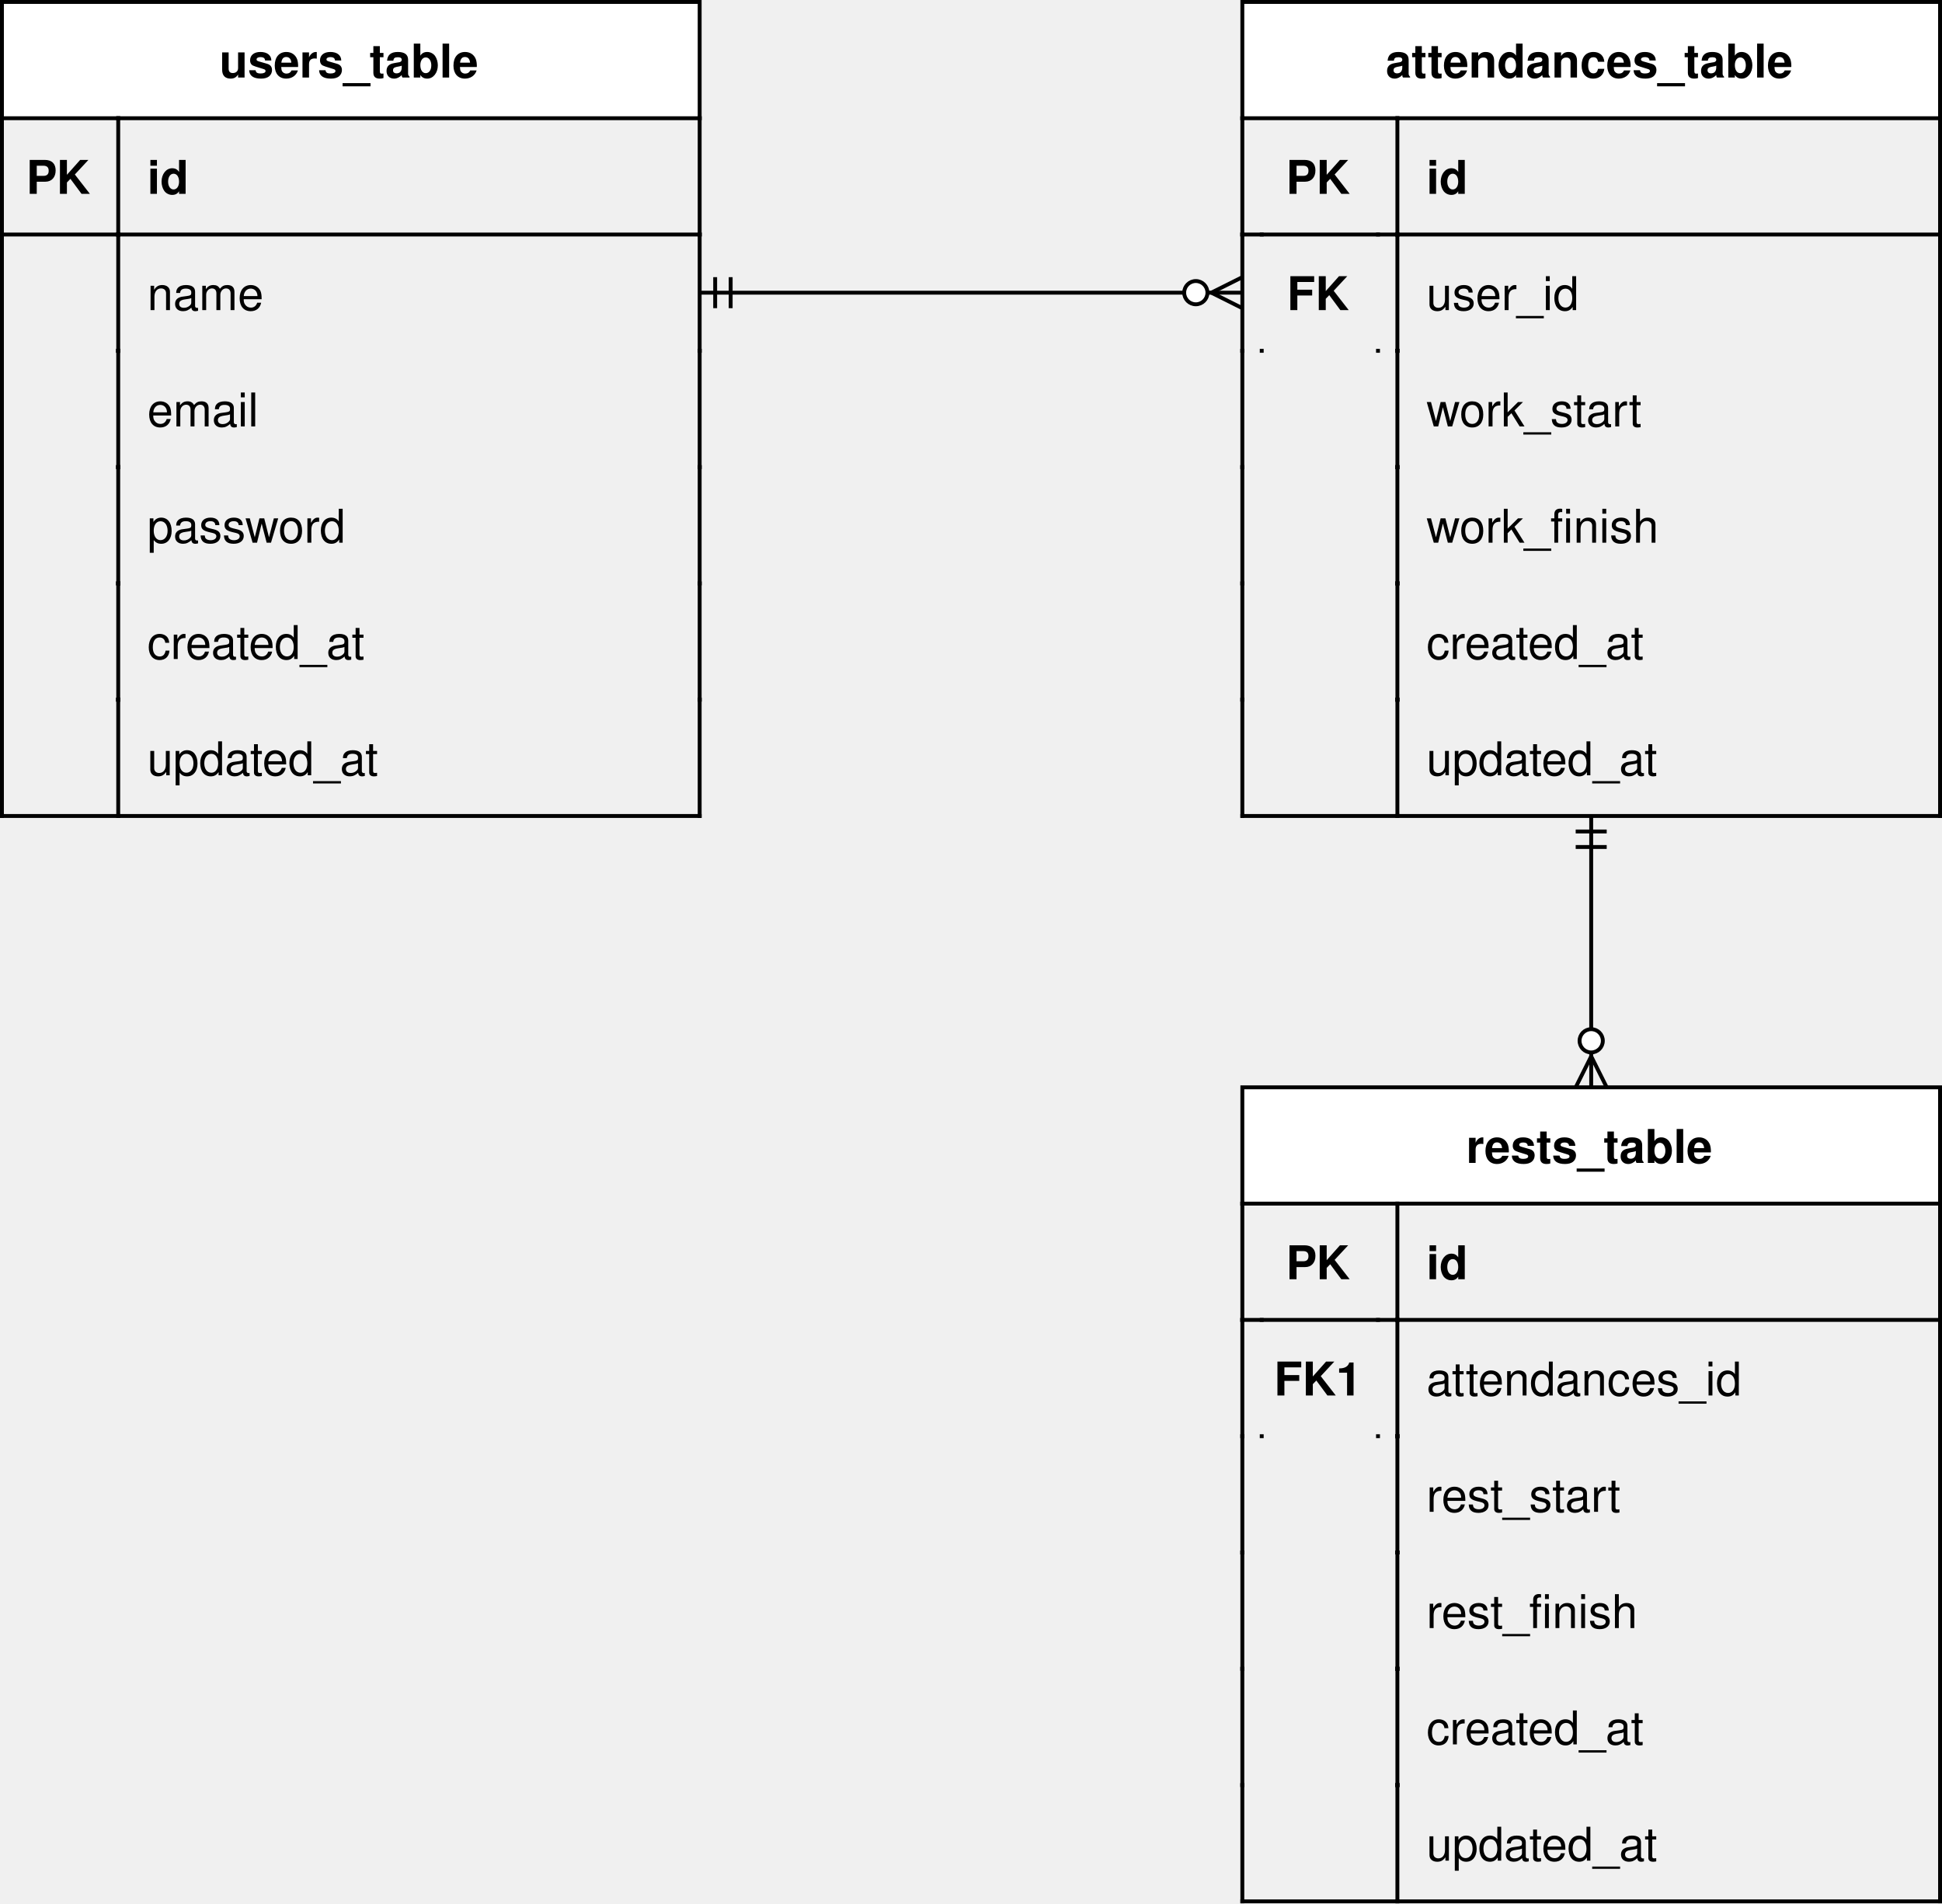
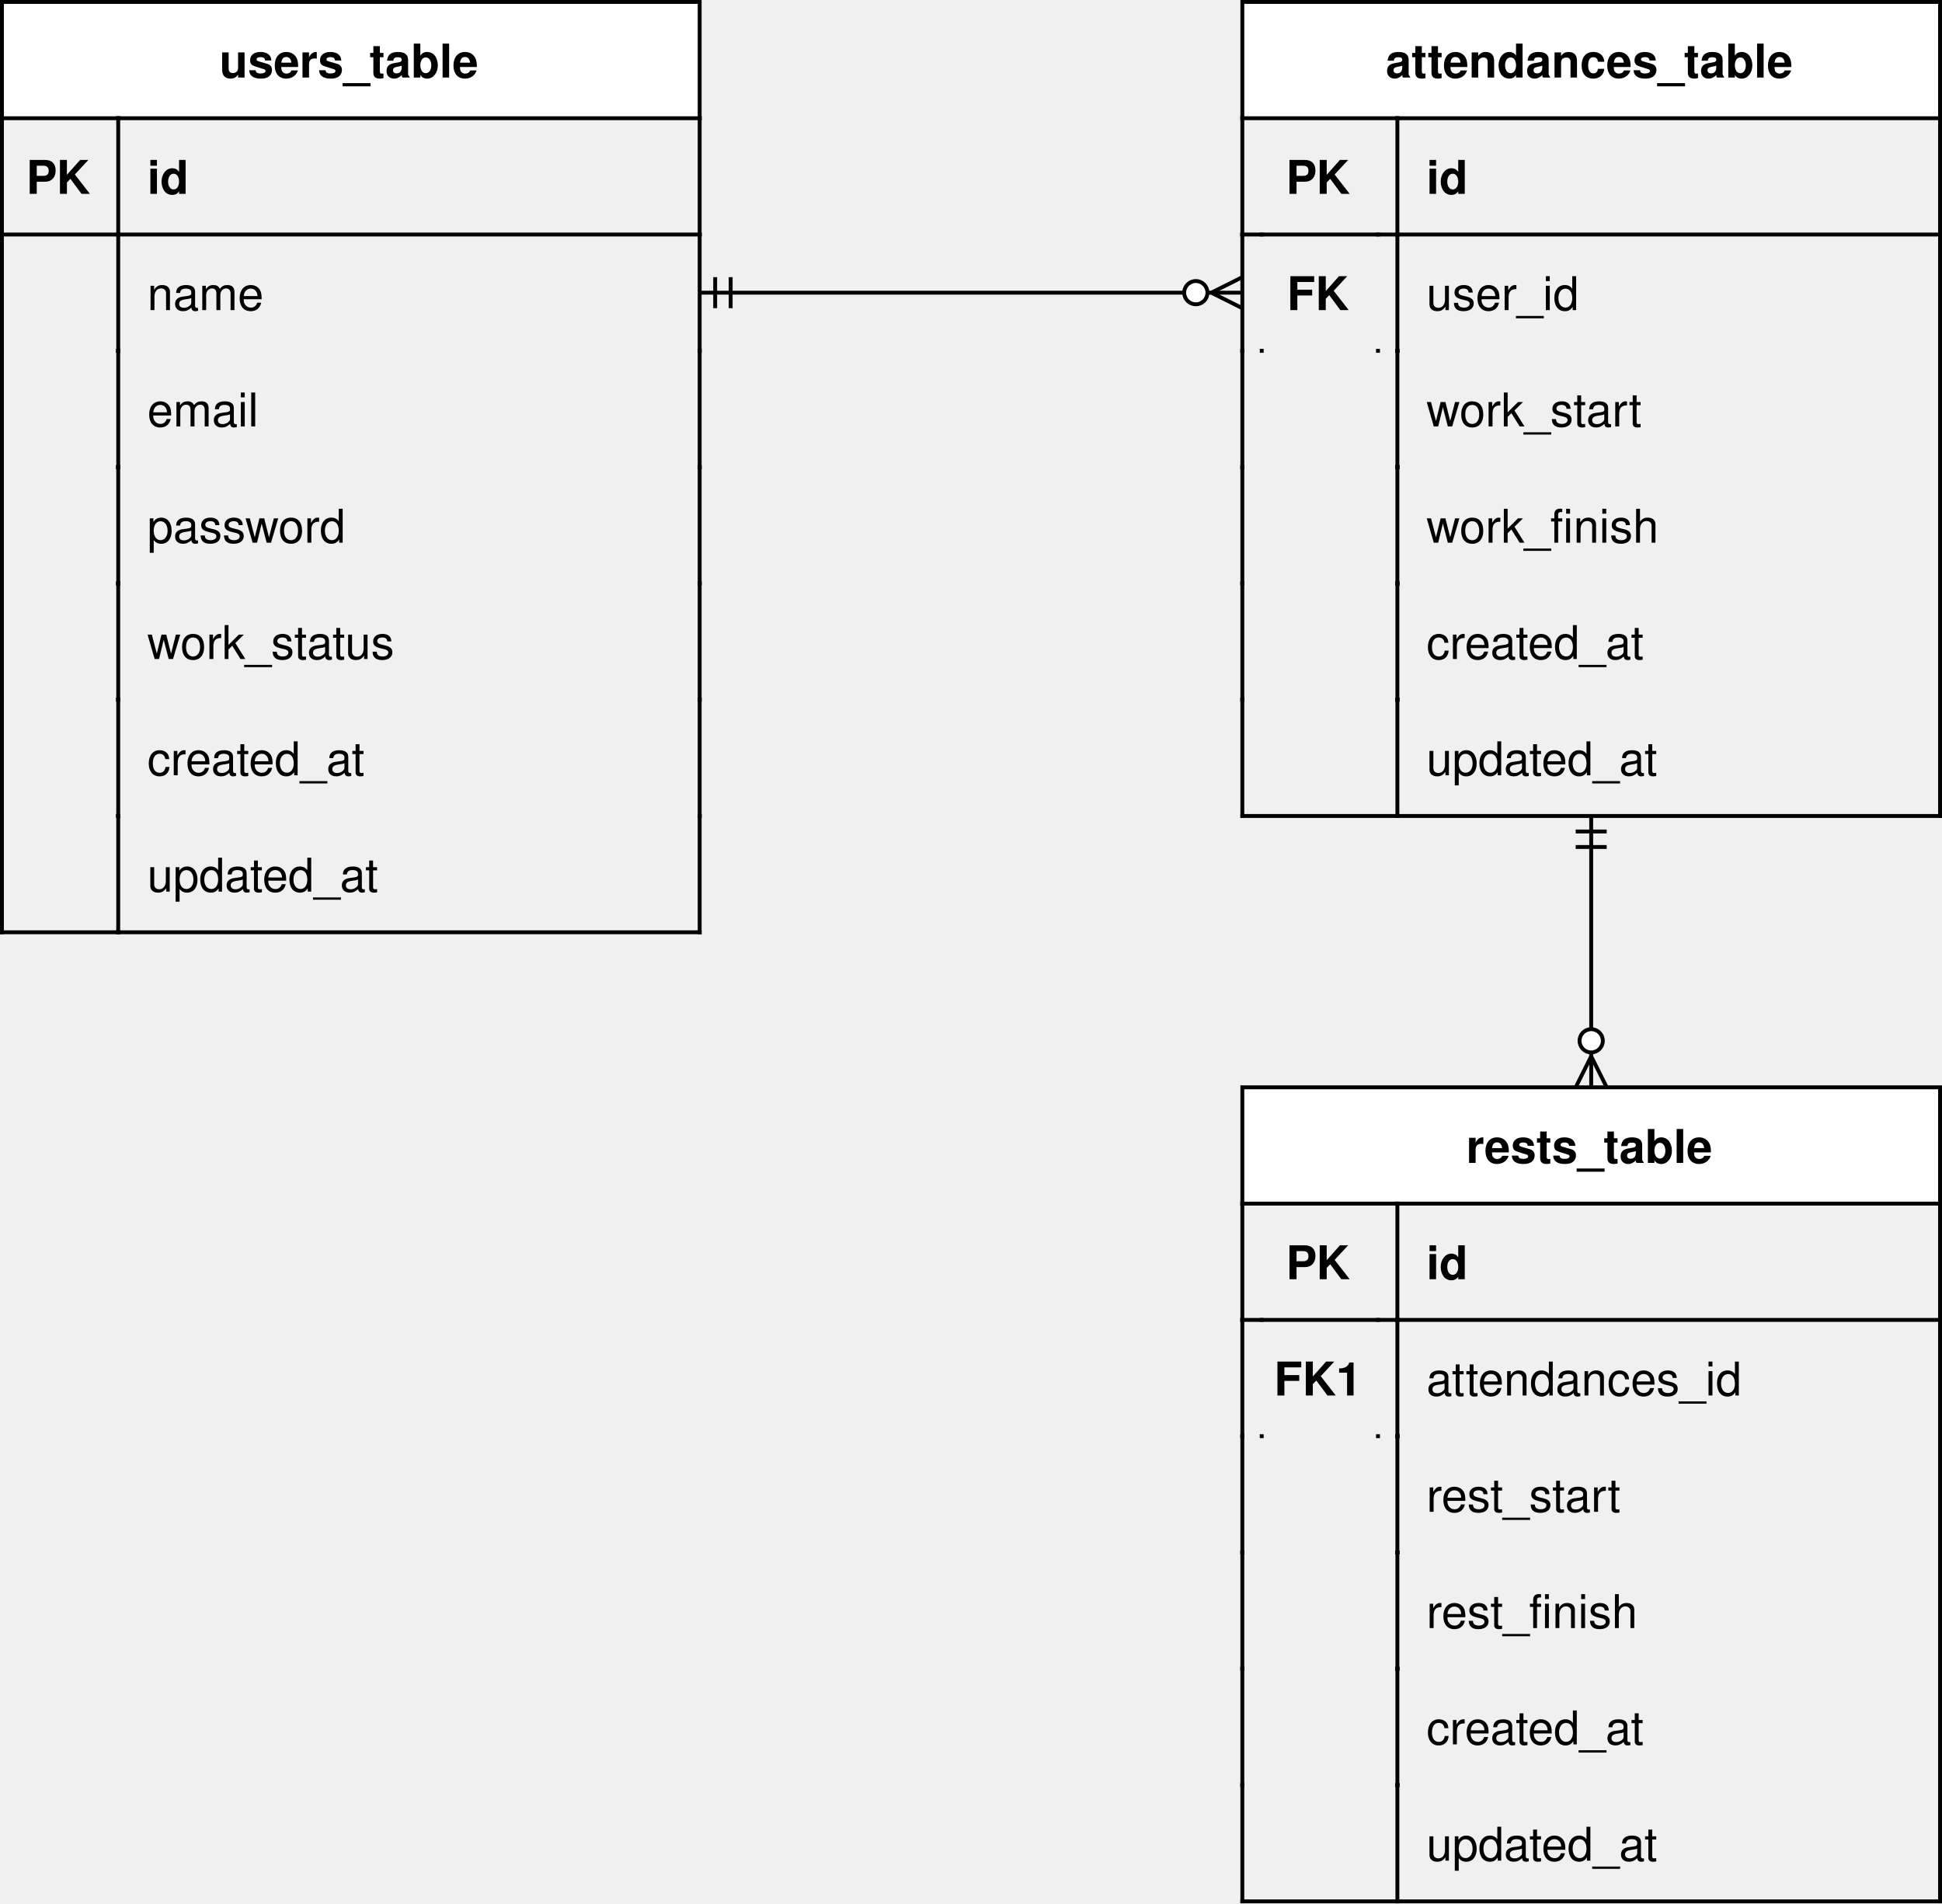
- <svg xmlns="http://www.w3.org/2000/svg" host="65bd71144e" version="1.1" width="501px" height="491px" viewBox="-0.5 -0.5 501 491" content="&lt;mxfile&gt;&lt;diagram id=&quot;v2z9BJ0ybe-8qddzxu18&quot; name=&quot;Page-1&quot;&gt;7Z3RbuI4FIafhtsRISQhlwvTmZG2ox21I+3MVeUhBqw1MXJMgT792omdBAyVQ1MXTKSqik8SNzn/yedg/yo9f7LcfqVgtfhOEoh7g36y7fmfe4PBMBjw3yKwKwKh3y8Cc4qSIlQLPKIXWAQ9FV2jBGYyVoQYIZih1X5wStIUTtleDFBKNvuHzQhO9gIrMIda4HEKsB79FyVsIaNeGFc7vkE0X8g/PRpExY4lUAfLO8kWICGbWsi/6/kTSggrtpbbCcQid/t5+XJib3lhFKbM5AQpxDPAa3lv6wzS7ImBP/xmi0tkO3Xf/GpXYrPY648zBiiT8nAJ/TFPOAMohZQHvLyNMVhlKD+8iCwQTu7BjqyZ6ki1xjO0hclDoY44lgt1zzsTTdH5jHf+KC9G7AYYzVO+PeX3Kv7imMKMX8s9yJg8Qs+GTNAzpAxuayGZna+QLCGjO36I3DsYSaVkqXpKuU1NeHXMoqZ5WaxAFtu87LvSg29ISY7L42vyvK7Jg6il8YJQ9CKUwDJzdZ3y9gYtMUh5jYLkIDQm+UOZ5xthPCGYCDFTkkJNT3FQQsnqJ6BzyGRgRVDK8lsOxvyHJ2HS/xT0An6tE972qjb/EYdTNiFpxiivG9EH5PJtoJBwzMhKdorhTPVPZYrF9h/CGFmeFHtgLLYU1zfU1m9B2qEm7Y+/T4rL74ohgB84zEA6x4UUOdtAJcURvY5msMzaYToPHzDCMzfDOZ4WKElgejTLvnGWa2n1G2ZVdlYloHFvAHNIpIDxCl+nSaZJVV6nkXqBph7f87HqKRwWx46zFZiidH5fnBkeyBu8g7zb0w9R0KrcRt21q3fYgdgIxP12QBxaBHFkLq2dBxkmSPVnTuHQOMUOUXikSZeC5enX1gvhcNuCuszduOOuTe7GFrmrPh9dOXhj4xw7BF7P07SDS4CwG+g1l9Rl9Hr63FDH3ndkr/HMUivwbTCzdMHw9cyz7BJ99bmjFciyDaEXPwfRuqwuE3io69wR+D0JHFgk8FCfQrxGApc1elMEHurzgVMKee/JE2BuMLiBsE4zuMH0YMfgFhg8sslgfQLxKhkcGWfZJQbrc4PrVeIWg82FdZnBgT7aAsZgmoB0CjuvSil+2P9Ir0rQjZRvMasE5gs+H+BWCfSR8krtKsFZg+WwVYaa9NYyQvXB0lXDSgOBt/ty1B+kdgU36q5lx0qD5bWbxvHxDy7NcWzTsxLq628f/DCfZ1rpGyfZIRaHA008Ybp+unwgt66q0wDuzNt2AWzTvBI2WJq5ZACfZd6+egDrSy8bQv97yp80Rxjc2LbtJoM737ZdBls1sYSOWLfP8m5fPYT1GaUcwjOUomzhCIUbm7jdpHDn4rZMYZtGlsgNH3dZpDdF4UifSHLNyNJAWJchHOmzTh2E3xXCNp0skRt+7rJIbwvC+mSSa06WBsI6DWF95unLdS6jn2FOkff+Ch6v3ZIW6dNNlA8/nUXppEVp2DccJFuxKEWdRektFqXooi1KkTMWpegmLUrR7ViUGgjs8ttQ3K3OvOUjaXMc27QoxW4szsQ3uTgT62Np3XF/+VxuXVyXOTzqnEp2OWzTqTRyw6k0ukmn0kifLxITCi45lRoI6zSDu3dhuwy26lQaufEyPLrJl+GR/jKcQ9glp1IDZZ2mcOdUskxhm04l9dp97RS+SadS7L5TqYGwLkM4HnQQtgthm06l2A2nUlmktwVh951KDYR1GsLHnEreB0v8QVal4ZF1s2u3Knl9g38hAJM5VPnm6URs9wAxYIikd9WeQpVimPUGYiBmSywFgmnyl/i+Nd68e3iBlPwk30G6U4NztW8J0uSfvCLgFrFf6nS+/Vto/ymQrc9bBW3RUGM2vza6+1Vv1M4Szeq0vKXOO1krGVnTqUyCHE6ZGu571TqqyI8p+r3+EY3LIM3z+gz3ruKVOvoh3jeqig1UsSjfTXRQPMUNybOqwtE6Cg86Ghx2VKRB6+isCjR4z2u5tso6qUrj915lvKFOlMW1XijqXexiCiWMDwpleGahBIdGvritQuHN6vsPi8OrL5H07/4H&lt;/diagram&gt;&lt;/mxfile&gt;">
+ <svg xmlns="http://www.w3.org/2000/svg" host="65bd71144e" version="1.1" width="501px" height="491px" viewBox="-0.5 -0.5 501 491" content="&lt;mxfile&gt;&lt;diagram id=&quot;v2z9BJ0ybe-8qddzxu18&quot; name=&quot;Page-1&quot;&gt;7Z1Rb5s6GIZ/TW6nAAHC5UnW7UjrdKZ20tmuKi84iTWCI+M0SX/9scEGEic9JmVucJAqFRtw4Xs/Hjv2SzPwpqvdZwLWy684hsnAHca7gfdx4LrOyHHZL16zL2oCb1hULAiKi6paxSN6geJMWbtBMcxEXVFFMU4oWh9WznCawhk9qAOE4O3hYXOcxAcVa7CASsXjDCRq7b8opktR6wRRteNviBZL8afHbljsWAF5sLiTbAlivK1VeXcDb0owpsXWajeFCQ/eYVw+ndlbXhiBKdU5QQjxDJKNuLdNBkn2RMEvdrPFJdK9vG92tWu+Wez1JhkFhAp5mITehAWcApRCwiqcvJwkYJ2h/PCiZomS+B7s8YbKhmRpMkc7GD8U6vBjmVD3rDFe5I3PWeOP4mL4bpCgRcq2Z+xe+V+cEJixa7kHGRVHqNEQAXqGhMJdrUpE5zPEK0jJnh0i9rpjoZRIVUcqt60JL49Z1jR3R6ISiGRblG1XerANIclpeTxFntc1eeC5NFligl64EomIXF2nvLxFqwSkLEdBfFQ1wflDmccbJckUJ5iLmeIUKnryg2KC198BWUAqKtYYpTS/ZX/CflgQpsMP/sBn1zplZacqsx9+OKFTnGaUsLzhbUAm3xZyCScUr0WjCZzL9okIMd/+hSnFq7Niu9piC3E9TW29FqQdKdJ++3JWXHZXFIHkgcEMpIukkCJnG6ikOKHXyQiWUTsO5/EDhlnk5kmOpyWKY5iejLKnHeVaWL2GURWNVQFo3BpIGCRSQFmGb9I4U6Qqr1NLPV9Rj+15X/UkDotjJ9kazFC6uC/ODI7k9f+AvLvzD5HfqtxazbWrd9CDWAvEw3ZAHBgEcagvrZkHGcZItqdP4UA7xBZReKxIl4LV+WHrlXC4bUFt5m7Uc9ckdyOD3JUf5jsO3kg7xhaB13EU7eAKoMQO9OpLajN65SRdz14z7NWeWWoFvg1mlq4Yvo5+lG2irzp3tAZZtsXk6ucgWpfVagIP+/nfpghWUuYElc8j2Dc6/lUf464w+H+iLBLXbggP1TlgRuDfT+xho5usuyC+VFubSTxq8Kj2IG5hLDw2COKR+iB3hcP1IJc5elNj4ZG6MjMjkLUePwHaXQhfKKzVDG6wUNMz+O0MLidojTBYXcrpJIND7SjbxGB1lWazju1isL6wNjPYV3tbQClMY5DOYO8aLMUPhpe6Bp0WYOr3PaVeT3labV9/6f0dfIO+2lN21DjoX9RZjlplqE5rLSNU7SxttQ42EHh3KEf9QWpXcK3mWvYONjA63DSOT39waY5jk+7BQHVCvPPDfJl9cKgdZItYHLiKePz1l6frB3LrqloN4H4Z1SyATdoIg+6uoh48qhe9RtN5AJ9fQyWWzBw1ENZqBvdv0JhlsFE7YWDJSzQXvUXTeQirM0o5hOcoRdnSEgo3fp3GTgr379MYprBJR2Foxxs1ZZLeFIVDdSLJNiNLA2FthnCozjr1EP6jEDbpJgzteLOmTNLbgrA6mWSbk6WBsFZDWJ15+tTNZfQLzCni3l/BY9ctaaE63URY99NblM5alEZDzU6yFYtS2FuU3mJRCq/aohRaY1EKb9KiFN6ORamBwDaPhqJ+deYtH0mb49ikRSmyY3EmusnFmUjtS+uO++vncuvi2szhce9UMsthk06lsR1OpfFNOpXG6nwRn1CwyanUQFirGdyPhc0y2KhTaWzHYHh8k4PhsToYziFsk1OpgbJWU7h3KhmmsEmnkhx2d53CN+lUiux3KjUQ1mYIR24PYbMQNulUiuxwKpVJelsQtt+p1EBYqyF8yqnkvLPE72RVGp1YN+u6VckZavwLARgvoIw3Cyei+weYAIpwelftKVQpulnH5R0xXSVCIJjGf/FvvmTFu4cXSPB3/BWke9k5V/tWII3/yTMC7hD9IU9n2z+59h98Ufq4k9DmBdlns2sj+x/1Qu0sXqxOy0vyvLO5kuENmYkgiO6Uyu5+UK2j8vjoot8ZntC4rCR5XJ/hwVW8kkff+HijylhfJov03YRHyVPckDirShyloeCoIfe4oSIMSkMXZaDGOK/l3CrzpEqNnweZ8YY8kRbXeqLIsdjVJEoQHSXK8feF6iaKf2zki9pKFFasvom2OLz6Pl/v7j8=&lt;/diagram&gt;&lt;/mxfile&gt;">
  <defs>
    <clipPath id="mx-clip-0-30-30-30-0">
      <rect x="0" y="30" width="30" height="30" />
    </clipPath>
    <clipPath id="mx-clip-36-30-144-30-0">
      <rect x="36" y="30" width="144" height="30" />
    </clipPath>
    <clipPath id="mx-clip-36-60-144-30-0">
      <rect x="36" y="60" width="144" height="30" />
    </clipPath>
    <clipPath id="mx-clip-36-90-144-30-0">
      <rect x="36" y="90" width="144" height="30" />
    </clipPath>
    <clipPath id="mx-clip-36-120-144-30-0">
      <rect x="36" y="120" width="144" height="30" />
    </clipPath>
    <clipPath id="mx-clip-36-150-144-30-0">
      <rect x="36" y="150" width="144" height="30" />
    </clipPath>
    <clipPath id="mx-clip-36-180-144-30-0">
      <rect x="36" y="180" width="144" height="30" />
    </clipPath>
+     <clipPath id="mx-clip-36-210-144-30-0">
+       <rect x="36" y="210" width="144" height="30" />
+     </clipPath>
    <clipPath id="mx-clip-320-30-40-30-0">
      <rect x="320" y="30" width="40" height="30" />
    </clipPath>
    <clipPath id="mx-clip-366-30-134-30-0">
      <rect x="366" y="30" width="134" height="30" />
    </clipPath>
    <clipPath id="mx-clip-366-60-134-30-0">
      <rect x="366" y="60" width="134" height="30" />
    </clipPath>
    <clipPath id="mx-clip-366-90-134-30-0">
      <rect x="366" y="90" width="134" height="30" />
    </clipPath>
    <clipPath id="mx-clip-366-120-134-30-0">
      <rect x="366" y="120" width="134" height="30" />
    </clipPath>
    <clipPath id="mx-clip-366-150-134-30-0">
      <rect x="366" y="150" width="134" height="30" />
    </clipPath>
    <clipPath id="mx-clip-366-180-134-30-0">
      <rect x="366" y="180" width="134" height="30" />
    </clipPath>
    <clipPath id="mx-clip-325-60-30-30-0">
      <rect x="325" y="60" width="30" height="30" />
    </clipPath>
    <clipPath id="mx-clip-320-310-40-30-0">
      <rect x="320" y="310" width="40" height="30" />
    </clipPath>
    <clipPath id="mx-clip-366-310-134-30-0">
      <rect x="366" y="310" width="134" height="30" />
    </clipPath>
    <clipPath id="mx-clip-366-340-134-30-0">
      <rect x="366" y="340" width="134" height="30" />
    </clipPath>
    <clipPath id="mx-clip-366-370-134-30-0">
      <rect x="366" y="370" width="134" height="30" />
    </clipPath>
    <clipPath id="mx-clip-366-400-134-30-0">
      <rect x="366" y="400" width="134" height="30" />
    </clipPath>
    <clipPath id="mx-clip-366-430-134-30-0">
      <rect x="366" y="430" width="134" height="30" />
    </clipPath>
    <clipPath id="mx-clip-366-460-134-30-0">
      <rect x="366" y="460" width="134" height="30" />
    </clipPath>
    <clipPath id="mx-clip-325-340-30-30-0">
      <rect x="325" y="340" width="30" height="30" />
    </clipPath>
  </defs>
  <g>
    <path d="M 0 30 L 0 0 L 180 0 L 180 30" fill="rgb(255, 255, 255)" stroke="rgb(0, 0, 0)" stroke-miterlimit="10" pointer-events="all" />
-     <path d="M 0 30 L 0 210 L 180 210 L 180 30" fill="none" stroke="rgb(0, 0, 0)" stroke-miterlimit="10" pointer-events="none" />
+     <path d="M 0 30 L 0 240 L 180 240 L 180 30" fill="none" stroke="rgb(0, 0, 0)" stroke-miterlimit="10" pointer-events="none" />
    <path d="M 0 30 L 180 30" fill="none" stroke="rgb(0, 0, 0)" stroke-miterlimit="10" pointer-events="none" />
-     <path d="M 30 30 L 30 60 L 30 90 L 30 120 L 30 150 L 30 180 L 30 210" fill="none" stroke="rgb(0, 0, 0)" stroke-miterlimit="10" pointer-events="none" />
+     <path d="M 30 30 L 30 60 L 30 90 L 30 120 L 30 150 L 30 180 L 30 210 L 30 240" fill="none" stroke="rgb(0, 0, 0)" stroke-miterlimit="10" pointer-events="none" />
    <g fill="rgb(0, 0, 0)" font-family="Helvetica" font-weight="bold" pointer-events="none" text-anchor="middle" font-size="12px">
      <text x="89.5" y="19.5">
                users_table
            </text>
    </g>
    <path d="M 0 30 M 180 30 M 180 60 L 0 60" fill="none" stroke="rgb(0, 0, 0)" stroke-linecap="square" stroke-miterlimit="10" pointer-events="none" />
    <path d="M 0 30 M 30 30 M 30 60 M 0 60" fill="none" stroke="rgb(0, 0, 0)" stroke-linecap="square" stroke-miterlimit="10" pointer-events="none" />
    <g fill="rgb(0, 0, 0)" font-family="Helvetica" font-weight="bold" pointer-events="none" clip-path="url(#mx-clip-0-30-30-30-0)" text-anchor="middle" font-size="12px">
      <text x="14.5" y="49.5">
                PK
            </text>
    </g>
    <path d="M 30 30 M 180 30 M 180 60 M 30 60" fill="none" stroke="rgb(0, 0, 0)" stroke-linecap="square" stroke-miterlimit="10" pointer-events="none" />
    <g fill="rgb(0, 0, 0)" font-family="Helvetica" font-weight="bold" text-decoration="underline" pointer-events="none" clip-path="url(#mx-clip-36-30-144-30-0)" font-size="12px">
      <text x="37.5" y="49.5">
                id
            </text>
    </g>
    <path d="M 0 60 M 30 60 M 30 90 M 0 90" fill="none" stroke="rgb(0, 0, 0)" stroke-linecap="square" stroke-miterlimit="10" pointer-events="none" />
    <path d="M 30 60 M 180 60 M 180 90 M 30 90" fill="none" stroke="rgb(0, 0, 0)" stroke-linecap="square" stroke-miterlimit="10" pointer-events="none" />
    <g fill="rgb(0, 0, 0)" font-family="Helvetica" pointer-events="none" clip-path="url(#mx-clip-36-60-144-30-0)" font-size="12px">
      <text x="37.5" y="79.5">
                name
            </text>
    </g>
    <path d="M 0 90 M 30 90 M 30 120 M 0 120" fill="none" stroke="rgb(0, 0, 0)" stroke-linecap="square" stroke-miterlimit="10" pointer-events="none" />
    <path d="M 30 90 M 180 90 M 180 120 M 30 120" fill="none" stroke="rgb(0, 0, 0)" stroke-linecap="square" stroke-miterlimit="10" pointer-events="none" />
    <g fill="rgb(0, 0, 0)" font-family="Helvetica" pointer-events="none" clip-path="url(#mx-clip-36-90-144-30-0)" font-size="12px">
      <text x="37.5" y="109.5">
                email
            </text>
    </g>
    <path d="M 0 120 M 30 120 M 30 150 M 0 150" fill="none" stroke="rgb(0, 0, 0)" stroke-linecap="square" stroke-miterlimit="10" pointer-events="none" />
    <path d="M 30 120 M 180 120 M 180 150 M 30 150" fill="none" stroke="rgb(0, 0, 0)" stroke-linecap="square" stroke-miterlimit="10" pointer-events="none" />
    <g fill="rgb(0, 0, 0)" font-family="Helvetica" pointer-events="none" clip-path="url(#mx-clip-36-120-144-30-0)" font-size="12px">
      <text x="37.5" y="139.5">
                password
            </text>
    </g>
    <path d="M 0 150 M 30 150 M 30 180 M 0 180" fill="none" stroke="rgb(0, 0, 0)" stroke-linecap="square" stroke-miterlimit="10" pointer-events="none" />
    <path d="M 30 150 M 180 150 M 180 180 M 30 180" fill="none" stroke="rgb(0, 0, 0)" stroke-linecap="square" stroke-miterlimit="10" pointer-events="none" />
    <g fill="rgb(0, 0, 0)" font-family="Helvetica" pointer-events="none" clip-path="url(#mx-clip-36-150-144-30-0)" font-size="12px">
      <text x="37.5" y="169.5">
-                 created_at
+                 work_status
            </text>
    </g>
    <path d="M 0 180 M 30 180 M 30 210 M 0 210" fill="none" stroke="rgb(0, 0, 0)" stroke-linecap="square" stroke-miterlimit="10" pointer-events="none" />
    <path d="M 30 180 M 180 180 M 180 210 M 30 210" fill="none" stroke="rgb(0, 0, 0)" stroke-linecap="square" stroke-miterlimit="10" pointer-events="none" />
    <g fill="rgb(0, 0, 0)" font-family="Helvetica" pointer-events="none" clip-path="url(#mx-clip-36-180-144-30-0)" font-size="12px">
      <text x="37.5" y="199.5">
+                 created_at
+             </text>
+     </g>
+     <path d="M 0 210 M 30 210 M 30 240 M 0 240" fill="none" stroke="rgb(0, 0, 0)" stroke-linecap="square" stroke-miterlimit="10" pointer-events="none" />
+     <path d="M 30 210 M 180 210 M 180 240 M 30 240" fill="none" stroke="rgb(0, 0, 0)" stroke-linecap="square" stroke-miterlimit="10" pointer-events="none" />
+     <g fill="rgb(0, 0, 0)" font-family="Helvetica" pointer-events="none" clip-path="url(#mx-clip-36-210-144-30-0)" font-size="12px">
+       <text x="37.5" y="229.5">
                updated_at
            </text>
    </g>
    <path d="M 320 30 L 320 0 L 500 0 L 500 30" fill="rgb(255, 255, 255)" stroke="rgb(0, 0, 0)" stroke-miterlimit="10" pointer-events="none" />
    <path d="M 320 30 L 320 210 L 500 210 L 500 30" fill="none" stroke="rgb(0, 0, 0)" stroke-miterlimit="10" pointer-events="none" />
    <path d="M 320 30 L 500 30" fill="none" stroke="rgb(0, 0, 0)" stroke-miterlimit="10" pointer-events="none" />
    <path d="M 360 30 L 360 60 L 360 90 L 360 120 L 360 150 L 360 180 L 360 210" fill="none" stroke="rgb(0, 0, 0)" stroke-miterlimit="10" pointer-events="none" />
    <g fill="rgb(0, 0, 0)" font-family="Helvetica" font-weight="bold" pointer-events="none" text-anchor="middle" font-size="12px">
      <text x="409.5" y="19.5">
                attendances_table
            </text>
    </g>
    <path d="M 320 30 M 500 30 M 500 60 L 320 60" fill="none" stroke="rgb(0, 0, 0)" stroke-linecap="square" stroke-miterlimit="10" pointer-events="none" />
    <path d="M 320 30 M 360 30 M 360 60 M 320 60" fill="none" stroke="rgb(0, 0, 0)" stroke-linecap="square" stroke-miterlimit="10" pointer-events="none" />
    <g fill="rgb(0, 0, 0)" font-family="Helvetica" font-weight="bold" pointer-events="none" clip-path="url(#mx-clip-320-30-40-30-0)" text-anchor="middle" font-size="12px">
      <text x="339.5" y="49.5">
                PK
            </text>
    </g>
    <path d="M 360 30 M 500 30 M 500 60 M 360 60" fill="none" stroke="rgb(0, 0, 0)" stroke-linecap="square" stroke-miterlimit="10" pointer-events="none" />
    <g fill="rgb(0, 0, 0)" font-family="Helvetica" font-weight="bold" text-decoration="underline" pointer-events="none" clip-path="url(#mx-clip-366-30-134-30-0)" font-size="12px">
      <text x="367.5" y="49.5">
                id
            </text>
    </g>
    <path d="M 320 60 M 360 60 M 360 90 M 320 90" fill="none" stroke="rgb(0, 0, 0)" stroke-linecap="square" stroke-miterlimit="10" pointer-events="none" />
    <path d="M 360 60 M 500 60 M 500 90 M 360 90" fill="none" stroke="rgb(0, 0, 0)" stroke-linecap="square" stroke-miterlimit="10" pointer-events="none" />
    <g fill="rgb(0, 0, 0)" font-family="Helvetica" pointer-events="none" clip-path="url(#mx-clip-366-60-134-30-0)" font-size="12px">
      <text x="367.5" y="79.5">
                user_id
            </text>
    </g>
    <path d="M 320 90 M 360 90 M 360 120 M 320 120" fill="none" stroke="rgb(0, 0, 0)" stroke-linecap="square" stroke-miterlimit="10" pointer-events="none" />
    <path d="M 360 90 M 500 90 M 500 120 M 360 120" fill="none" stroke="rgb(0, 0, 0)" stroke-linecap="square" stroke-miterlimit="10" pointer-events="none" />
    <g fill="rgb(0, 0, 0)" font-family="Helvetica" pointer-events="none" clip-path="url(#mx-clip-366-90-134-30-0)" font-size="12px">
      <text x="367.5" y="109.5">
                work_start
            </text>
    </g>
    <path d="M 320 120 M 360 120 M 360 150 M 320 150" fill="none" stroke="rgb(0, 0, 0)" stroke-linecap="square" stroke-miterlimit="10" pointer-events="none" />
    <path d="M 360 120 M 500 120 M 500 150 M 360 150" fill="none" stroke="rgb(0, 0, 0)" stroke-linecap="square" stroke-miterlimit="10" pointer-events="none" />
    <g fill="rgb(0, 0, 0)" font-family="Helvetica" pointer-events="none" clip-path="url(#mx-clip-366-120-134-30-0)" font-size="12px">
      <text x="367.5" y="139.5">
                work_finish
            </text>
    </g>
    <path d="M 320 150 M 360 150 M 360 180 M 320 180" fill="none" stroke="rgb(0, 0, 0)" stroke-linecap="square" stroke-miterlimit="10" pointer-events="none" />
    <path d="M 360 150 M 500 150 M 500 180 M 360 180" fill="none" stroke="rgb(0, 0, 0)" stroke-linecap="square" stroke-miterlimit="10" pointer-events="none" />
    <g fill="rgb(0, 0, 0)" font-family="Helvetica" pointer-events="none" clip-path="url(#mx-clip-366-150-134-30-0)" font-size="12px">
      <text x="367.5" y="169.5">
                created_at
            </text>
    </g>
    <path d="M 320 180 M 360 180 M 360 210 M 320 210" fill="none" stroke="rgb(0, 0, 0)" stroke-linecap="square" stroke-miterlimit="10" pointer-events="none" />
    <path d="M 360 180 M 500 180 M 500 210 M 360 210" fill="none" stroke="rgb(0, 0, 0)" stroke-linecap="square" stroke-miterlimit="10" pointer-events="none" />
    <g fill="rgb(0, 0, 0)" font-family="Helvetica" pointer-events="none" clip-path="url(#mx-clip-366-180-134-30-0)" font-size="12px">
      <text x="367.5" y="199.5">
                updated_at
            </text>
    </g>
    <path d="M 325 60 M 355 60 M 355 90 M 325 90" fill="none" stroke="rgb(0, 0, 0)" stroke-linecap="square" stroke-miterlimit="10" pointer-events="none" />
    <g fill="rgb(0, 0, 0)" font-family="Helvetica" font-weight="bold" pointer-events="none" clip-path="url(#mx-clip-325-60-30-30-0)" text-anchor="middle" font-size="12px">
      <text x="339.5" y="79.5">
                FK
            </text>
    </g>
    <path d="M 320 310 L 320 280 L 500 280 L 500 310" fill="rgb(255, 255, 255)" stroke="rgb(0, 0, 0)" stroke-miterlimit="10" pointer-events="none" />
    <path d="M 320 310 L 320 490 L 500 490 L 500 310" fill="none" stroke="rgb(0, 0, 0)" stroke-miterlimit="10" pointer-events="none" />
    <path d="M 320 310 L 500 310" fill="none" stroke="rgb(0, 0, 0)" stroke-miterlimit="10" pointer-events="none" />
    <path d="M 360 310 L 360 340 L 360 370 L 360 400 L 360 430 L 360 460 L 360 490" fill="none" stroke="rgb(0, 0, 0)" stroke-miterlimit="10" pointer-events="none" />
    <g fill="rgb(0, 0, 0)" font-family="Helvetica" font-weight="bold" pointer-events="none" text-anchor="middle" font-size="12px">
      <text x="409.5" y="299.5">
                rests_table
            </text>
    </g>
    <path d="M 320 310 M 500 310 M 500 340 L 320 340" fill="none" stroke="rgb(0, 0, 0)" stroke-linecap="square" stroke-miterlimit="10" pointer-events="none" />
    <path d="M 320 310 M 360 310 M 360 340 M 320 340" fill="none" stroke="rgb(0, 0, 0)" stroke-linecap="square" stroke-miterlimit="10" pointer-events="none" />
    <g fill="rgb(0, 0, 0)" font-family="Helvetica" font-weight="bold" pointer-events="none" clip-path="url(#mx-clip-320-310-40-30-0)" text-anchor="middle" font-size="12px">
      <text x="339.5" y="329.5">
                PK
            </text>
    </g>
    <path d="M 360 310 M 500 310 M 500 340 M 360 340" fill="none" stroke="rgb(0, 0, 0)" stroke-linecap="square" stroke-miterlimit="10" pointer-events="none" />
    <g fill="rgb(0, 0, 0)" font-family="Helvetica" font-weight="bold" text-decoration="underline" pointer-events="none" clip-path="url(#mx-clip-366-310-134-30-0)" font-size="12px">
      <text x="367.5" y="329.5">
                id
            </text>
    </g>
    <path d="M 320 340 M 360 340 M 360 370 M 320 370" fill="none" stroke="rgb(0, 0, 0)" stroke-linecap="square" stroke-miterlimit="10" pointer-events="none" />
    <path d="M 360 340 M 500 340 M 500 370 M 360 370" fill="none" stroke="rgb(0, 0, 0)" stroke-linecap="square" stroke-miterlimit="10" pointer-events="none" />
    <g fill="rgb(0, 0, 0)" font-family="Helvetica" pointer-events="none" clip-path="url(#mx-clip-366-340-134-30-0)" font-size="12px">
      <text x="367.5" y="359.5">
                attendances_id
            </text>
    </g>
    <path d="M 320 370 M 360 370 M 360 400 M 320 400" fill="none" stroke="rgb(0, 0, 0)" stroke-linecap="square" stroke-miterlimit="10" pointer-events="none" />
    <path d="M 360 370 M 500 370 M 500 400 M 360 400" fill="none" stroke="rgb(0, 0, 0)" stroke-linecap="square" stroke-miterlimit="10" pointer-events="none" />
    <g fill="rgb(0, 0, 0)" font-family="Helvetica" pointer-events="none" clip-path="url(#mx-clip-366-370-134-30-0)" font-size="12px">
      <text x="367.5" y="389.5">
                rest_start
            </text>
    </g>
    <path d="M 320 400 M 360 400 M 360 430 M 320 430" fill="none" stroke="rgb(0, 0, 0)" stroke-linecap="square" stroke-miterlimit="10" pointer-events="none" />
    <path d="M 360 400 M 500 400 M 500 430 M 360 430" fill="none" stroke="rgb(0, 0, 0)" stroke-linecap="square" stroke-miterlimit="10" pointer-events="none" />
    <g fill="rgb(0, 0, 0)" font-family="Helvetica" pointer-events="none" clip-path="url(#mx-clip-366-400-134-30-0)" font-size="12px">
      <text x="367.5" y="419.5">
                rest_finish
            </text>
    </g>
    <path d="M 320 430 M 360 430 M 360 460 M 320 460" fill="none" stroke="rgb(0, 0, 0)" stroke-linecap="square" stroke-miterlimit="10" pointer-events="none" />
    <path d="M 360 430 M 500 430 M 500 460 M 360 460" fill="none" stroke="rgb(0, 0, 0)" stroke-linecap="square" stroke-miterlimit="10" pointer-events="none" />
    <g fill="rgb(0, 0, 0)" font-family="Helvetica" pointer-events="none" clip-path="url(#mx-clip-366-430-134-30-0)" font-size="12px">
      <text x="367.5" y="449.5">
                created_at
            </text>
    </g>
    <path d="M 320 460 M 360 460 M 360 490 M 320 490" fill="none" stroke="rgb(0, 0, 0)" stroke-linecap="square" stroke-miterlimit="10" pointer-events="none" />
    <path d="M 360 460 M 500 460 M 500 490 M 360 490" fill="none" stroke="rgb(0, 0, 0)" stroke-linecap="square" stroke-miterlimit="10" pointer-events="none" />
    <g fill="rgb(0, 0, 0)" font-family="Helvetica" pointer-events="none" clip-path="url(#mx-clip-366-460-134-30-0)" font-size="12px">
      <text x="367.5" y="479.5">
                updated_at
            </text>
    </g>
    <path d="M 325 340 M 355 340 M 355 370 M 325 370" fill="none" stroke="rgb(0, 0, 0)" stroke-linecap="square" stroke-miterlimit="10" pointer-events="none" />
    <g fill="rgb(0, 0, 0)" font-family="Helvetica" font-weight="bold" pointer-events="none" clip-path="url(#mx-clip-325-340-30-30-0)" text-anchor="middle" font-size="12px">
      <text x="339.5" y="359.5">
                FK1
            </text>
    </g>
    <path d="M 180 75 L 200 75 Q 210 75 220 75 L 280 75 Q 290 75 300 75 L 320 75" fill="none" stroke="rgb(0, 0, 0)" stroke-miterlimit="10" pointer-events="none" />
    <path d="M 184 71 L 184 79 M 188 71 L 188 79" fill="none" stroke="rgb(0, 0, 0)" stroke-miterlimit="10" pointer-events="none" />
    <ellipse cx="308" cy="75" rx="3" ry="3" fill="#ffffff" stroke="rgb(0, 0, 0)" pointer-events="none" />
    <path d="M 320 71 L 312 75 L 320 79" fill="none" stroke="rgb(0, 0, 0)" stroke-miterlimit="10" pointer-events="none" />
    <path d="M 410 210 L 410 280" fill="none" stroke="rgb(0, 0, 0)" stroke-miterlimit="10" pointer-events="none" />
    <path d="M 414 214 L 406 214 M 414 218 L 406 218" fill="none" stroke="rgb(0, 0, 0)" stroke-miterlimit="10" pointer-events="none" />
    <ellipse cx="410" cy="268" rx="3" ry="3" fill="#ffffff" stroke="rgb(0, 0, 0)" pointer-events="none" />
    <path d="M 414 280 L 410 272 L 406 280" fill="none" stroke="rgb(0, 0, 0)" stroke-miterlimit="10" pointer-events="none" />
  </g>
</svg>
